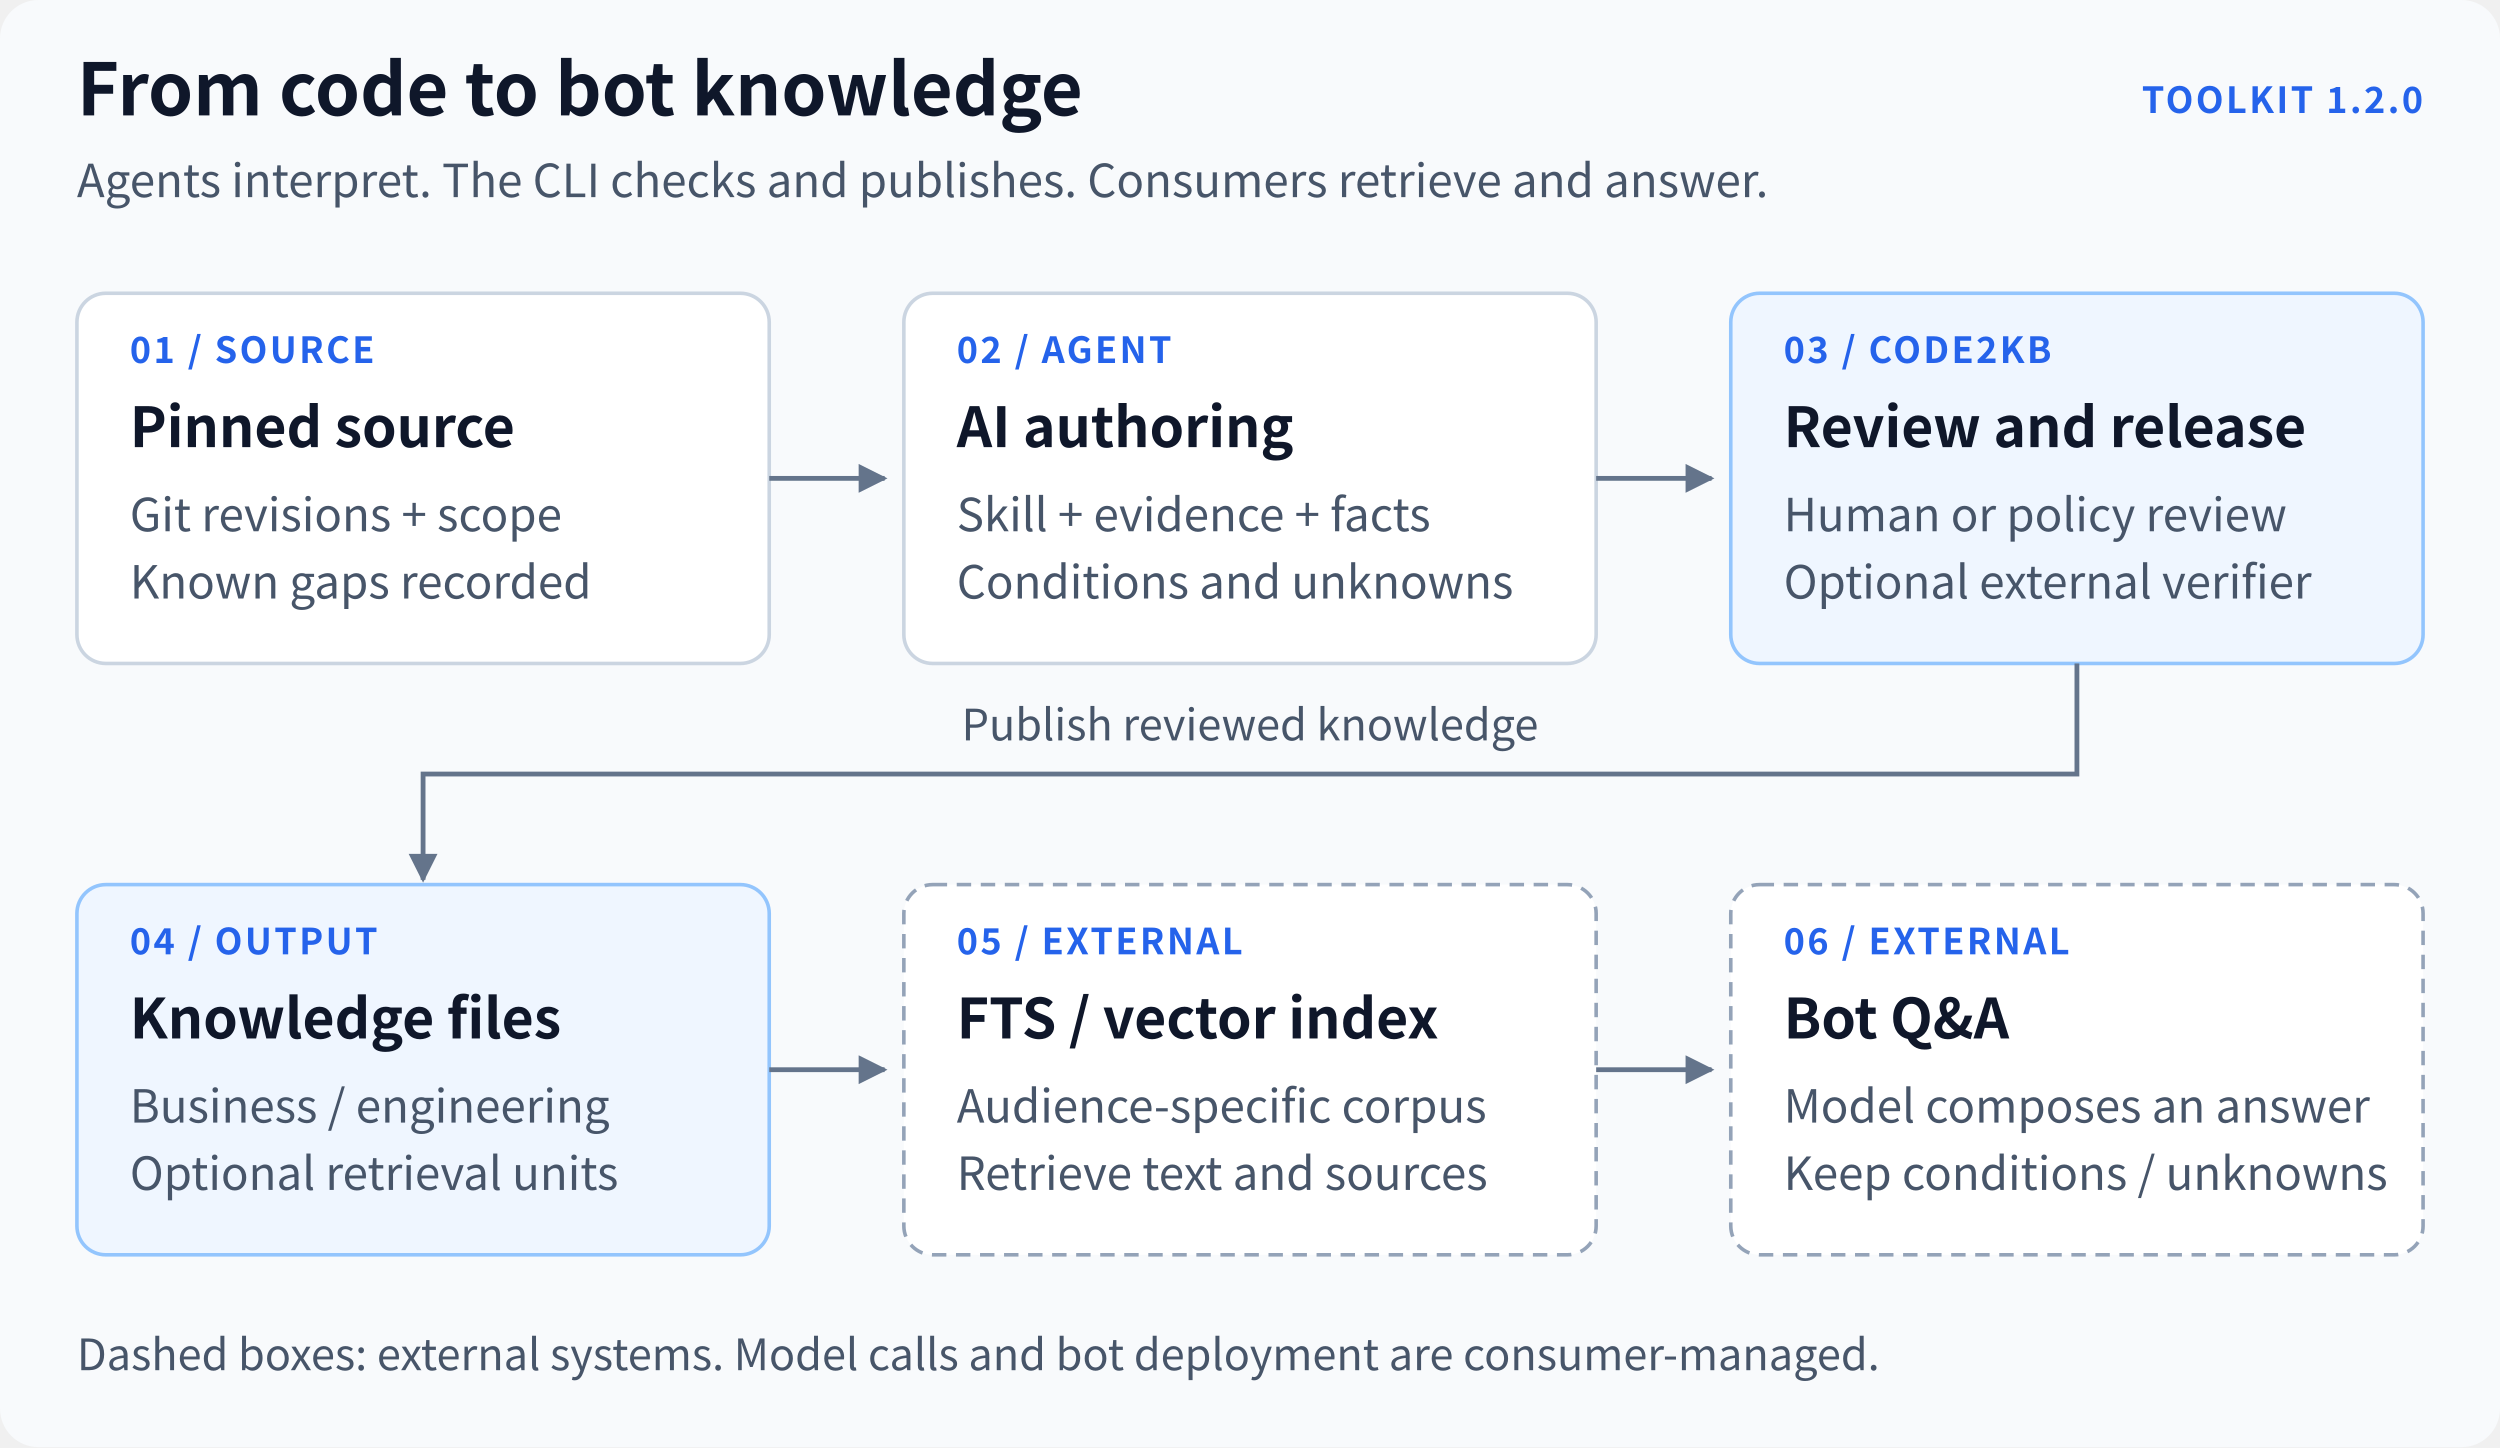
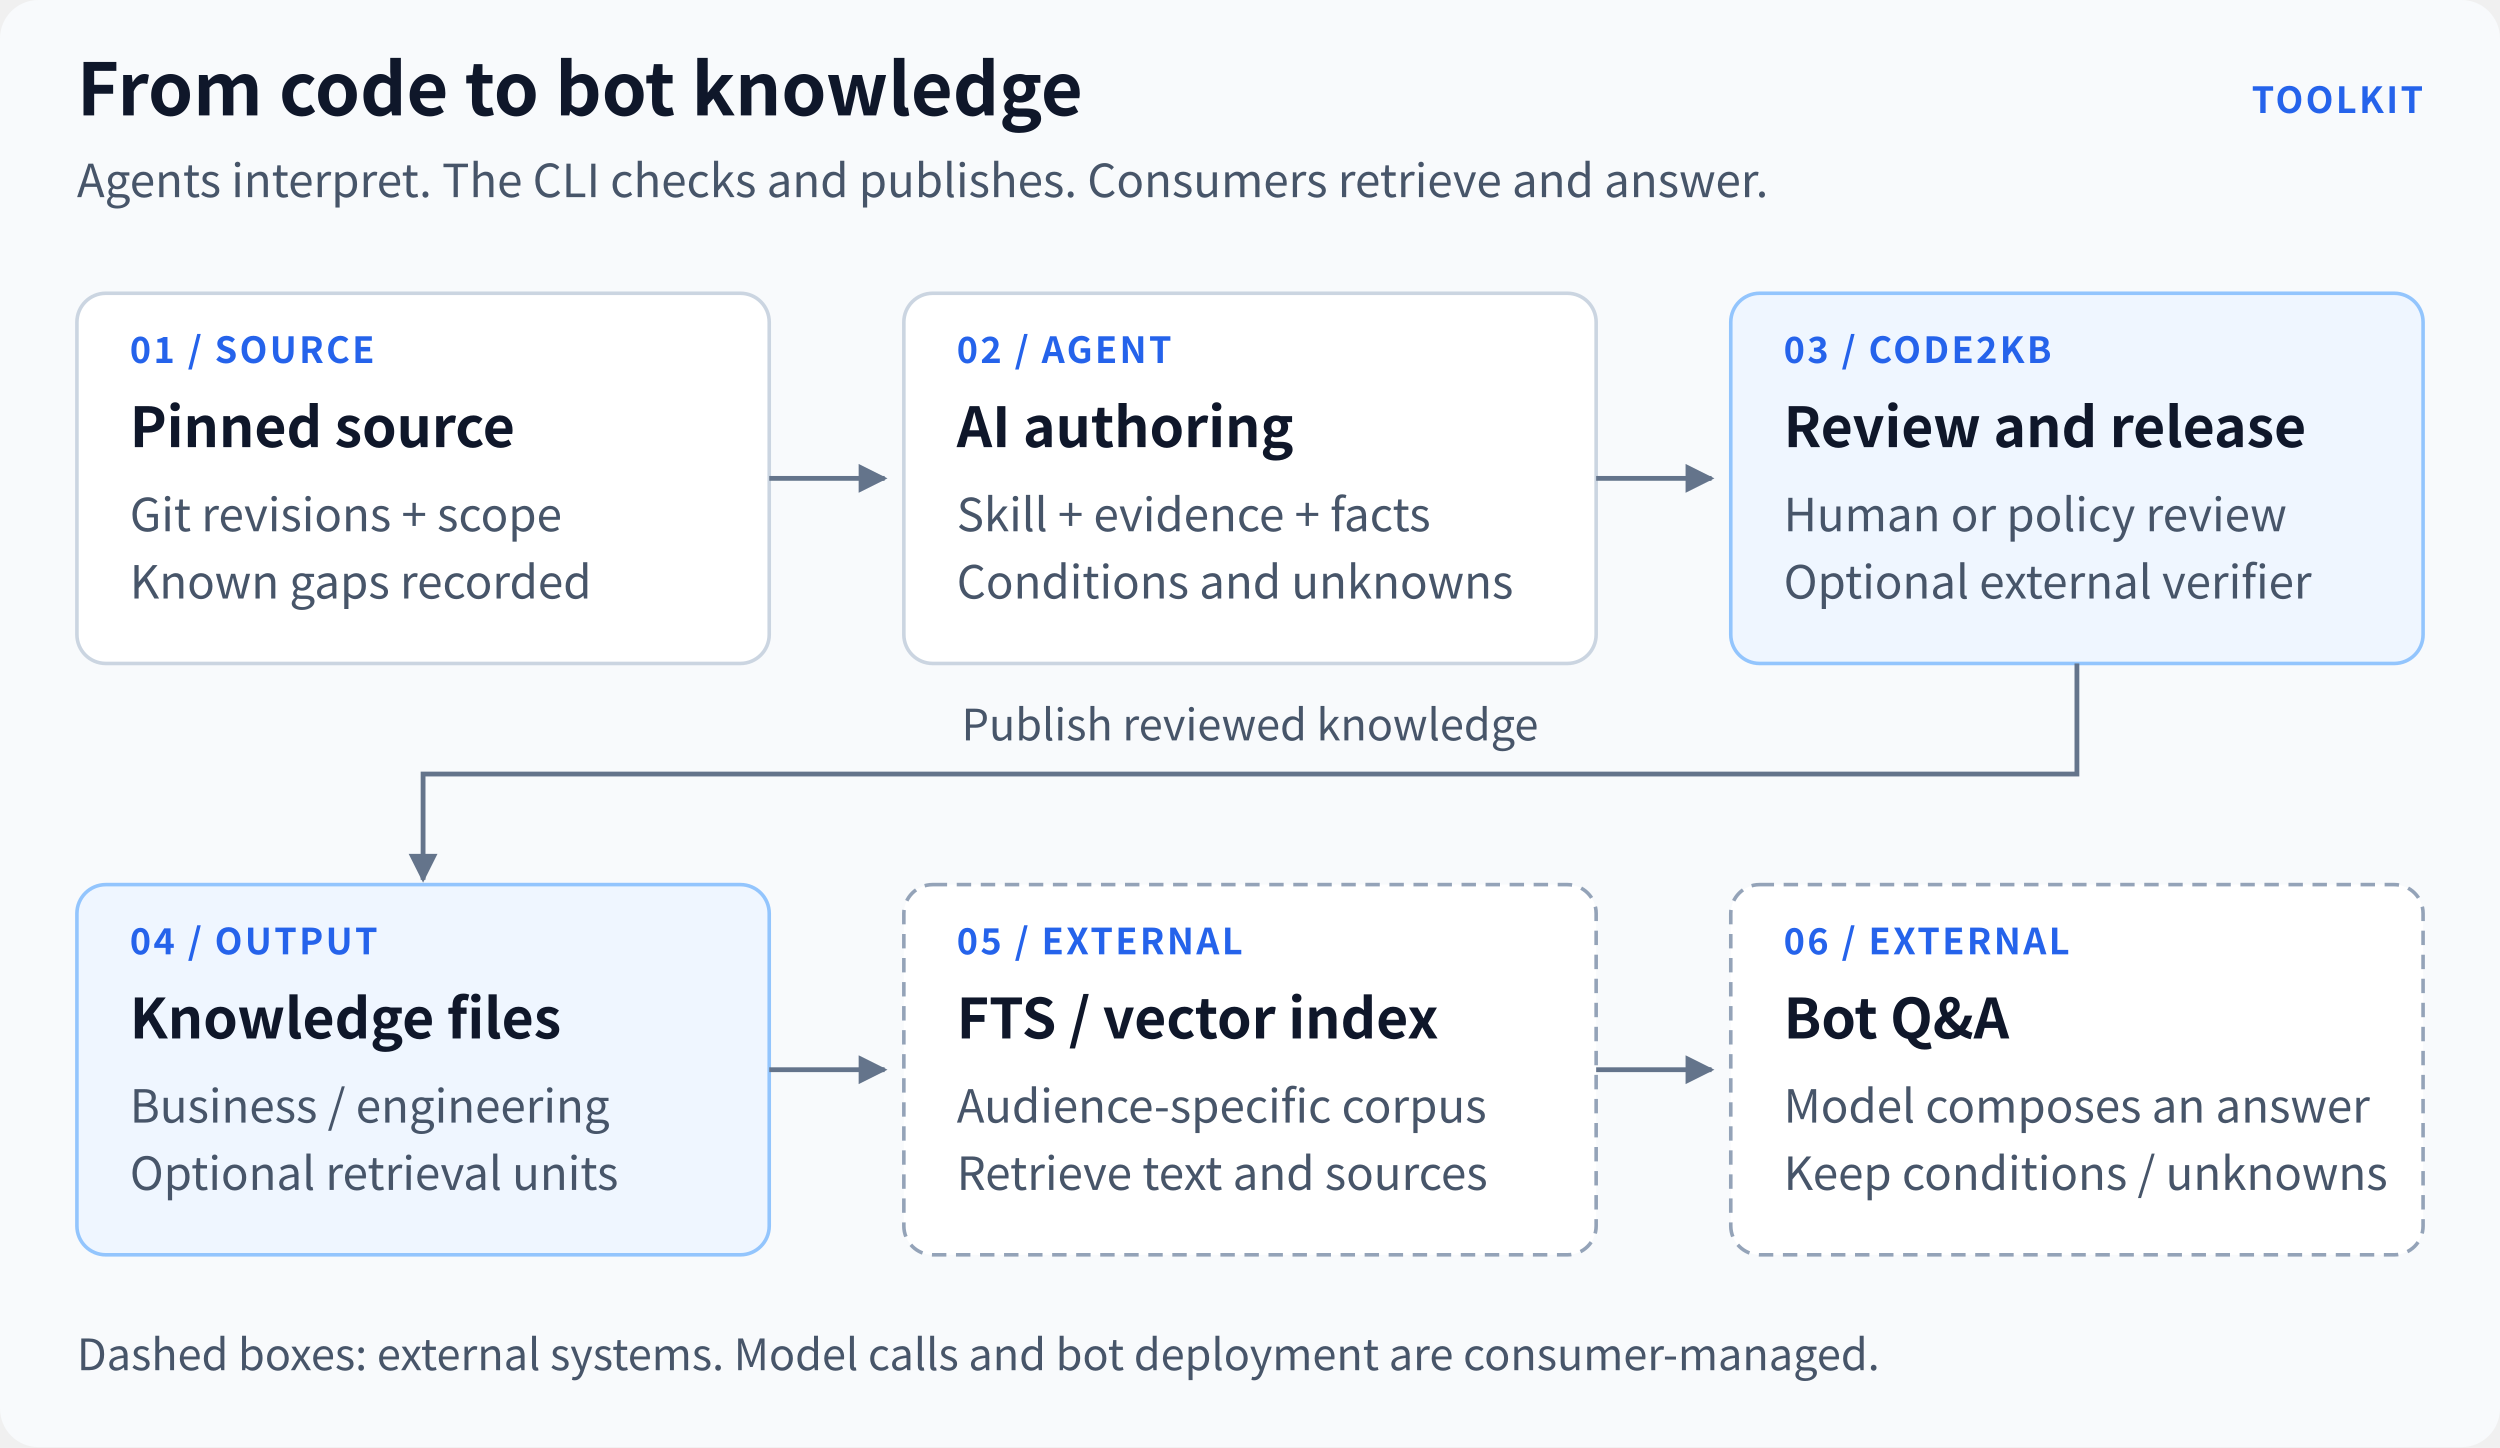
<svg xmlns="http://www.w3.org/2000/svg" width="1040" height="602" viewBox="0 0 1040 602" role="img" aria-labelledby="title desc">
  <defs>
    <marker id="arrow" viewBox="0 0 10 10" refX="9" refY="5" markerWidth="6" markerHeight="6" orient="auto-start-reverse">
      <path d="M 0 0 L 10 5 L 0 10 z" fill="#64748b" />
    </marker>
  </defs>
  <style>
text { font-family: -apple-system, BlinkMacSystemFont, "Segoe UI", "Noto Sans CJK SC", "PingFang SC", sans-serif; }
.bg { fill: #f8fafc; } .card { fill: #fff; stroke: #cbd5e1; stroke-width: 1.5; }
.accent { fill: #eff6ff; stroke: #93c5fd; stroke-width: 1.5; }
.external { fill: #fff; stroke: #94a3b8; stroke-width: 1.5; stroke-dasharray: 6 4; }
.title { fill: #0f172a; font-size: 30px; font-weight: 650; }
.name { fill: #0f172a; font-size: 23px; font-weight: 650; }
.body { fill: #475569; font-size: 19px; }
.label { fill: #2563eb; font-size: 15px; font-weight: 650; letter-spacing: 1px; }
.note { fill: #475569; font-size: 18px; }
.flow { fill: none; stroke: #64748b; stroke-width: 2; marker-end: url(#arrow); }
</style>
  <rect width="1040" height="602" rx="16" class="bg" />
  <text x="32" y="48" class="title" text-anchor="start">From code to bot knowledge</text>
-   <text x="1008" y="47" class="label" text-anchor="end">TOOLKIT 1.2.0</text>
+   <text x="1008" y="47" class="label" text-anchor="end">TOOLKIT</text>
  <text x="32" y="82" class="body" text-anchor="start">Agents interpret. The CLI checks and publishes. Consumers retrieve and answer.</text>
  <rect x="32" y="122" width="288" height="154" rx="12" class="card" />
  <text x="54" y="151" class="label" text-anchor="start">01 / SOURCE</text>
  <text x="54" y="186" class="name" text-anchor="start">Pinned source</text>
  <text x="54" y="221" class="body" text-anchor="start">Git revisions + scope</text>
  <text x="54" y="249" class="body" text-anchor="start">Known gaps recorded</text>
  <rect x="376" y="122" width="288" height="154" rx="12" class="card" />
  <text x="398" y="151" class="label" text-anchor="start">02 / AGENT</text>
  <text x="398" y="186" class="name" text-anchor="start">AI authoring</text>
  <text x="398" y="221" class="body" text-anchor="start">Skill + evidence + facts</text>
  <text x="398" y="249" class="body" text-anchor="start">Conditions and unknowns</text>
  <rect x="720" y="122" width="288" height="154" rx="12" class="accent" />
  <text x="742" y="151" class="label" text-anchor="start">03 / CODE2KB</text>
  <text x="742" y="186" class="name" text-anchor="start">Review and release</text>
  <text x="742" y="221" class="body" text-anchor="start">Human or policy review</text>
  <text x="742" y="249" class="body" text-anchor="start">Optional external verifier</text>
  <rect x="32" y="368" width="288" height="154" rx="12" class="accent" />
  <text x="54" y="397" class="label" text-anchor="start">04 / OUTPUT</text>
  <text x="54" y="432" class="name" text-anchor="start">Knowledge files</text>
  <text x="54" y="467" class="body" text-anchor="start">Business / engineering</text>
  <text x="54" y="495" class="body" text-anchor="start">Optional retrieval units</text>
  <rect x="376" y="368" width="288" height="154" rx="12" class="external" />
  <text x="398" y="397" class="label" text-anchor="start">05 / EXTERNAL</text>
  <text x="398" y="432" class="name" text-anchor="start">FTS / vector index</text>
  <text x="398" y="467" class="body" text-anchor="start">Audience-specific corpus</text>
  <text x="398" y="495" class="body" text-anchor="start">Retrieve text and sources</text>
  <rect x="720" y="368" width="288" height="154" rx="12" class="external" />
  <text x="742" y="397" class="label" text-anchor="start">06 / EXTERNAL</text>
  <text x="742" y="432" class="name" text-anchor="start">Bot Q&amp;A</text>
  <text x="742" y="467" class="body" text-anchor="start">Model composes an answer</text>
  <text x="742" y="495" class="body" text-anchor="start">Keep conditions / unknowns</text>
  <path d="M320 199H368" class="flow" />
  <path d="M664 199H712" class="flow" />
  <path d="M320 445H368" class="flow" />
  <path d="M664 445H712" class="flow" />
  <path d="M864 276V322H176V366" class="flow" />
  <text x="520" y="308" class="note" text-anchor="middle">Publish reviewed knowledge</text>
  <text x="32" y="570" class="note" text-anchor="start">Dashed boxes: external systems. Model calls and bot deployment are consumer-managed.</text>
</svg>
